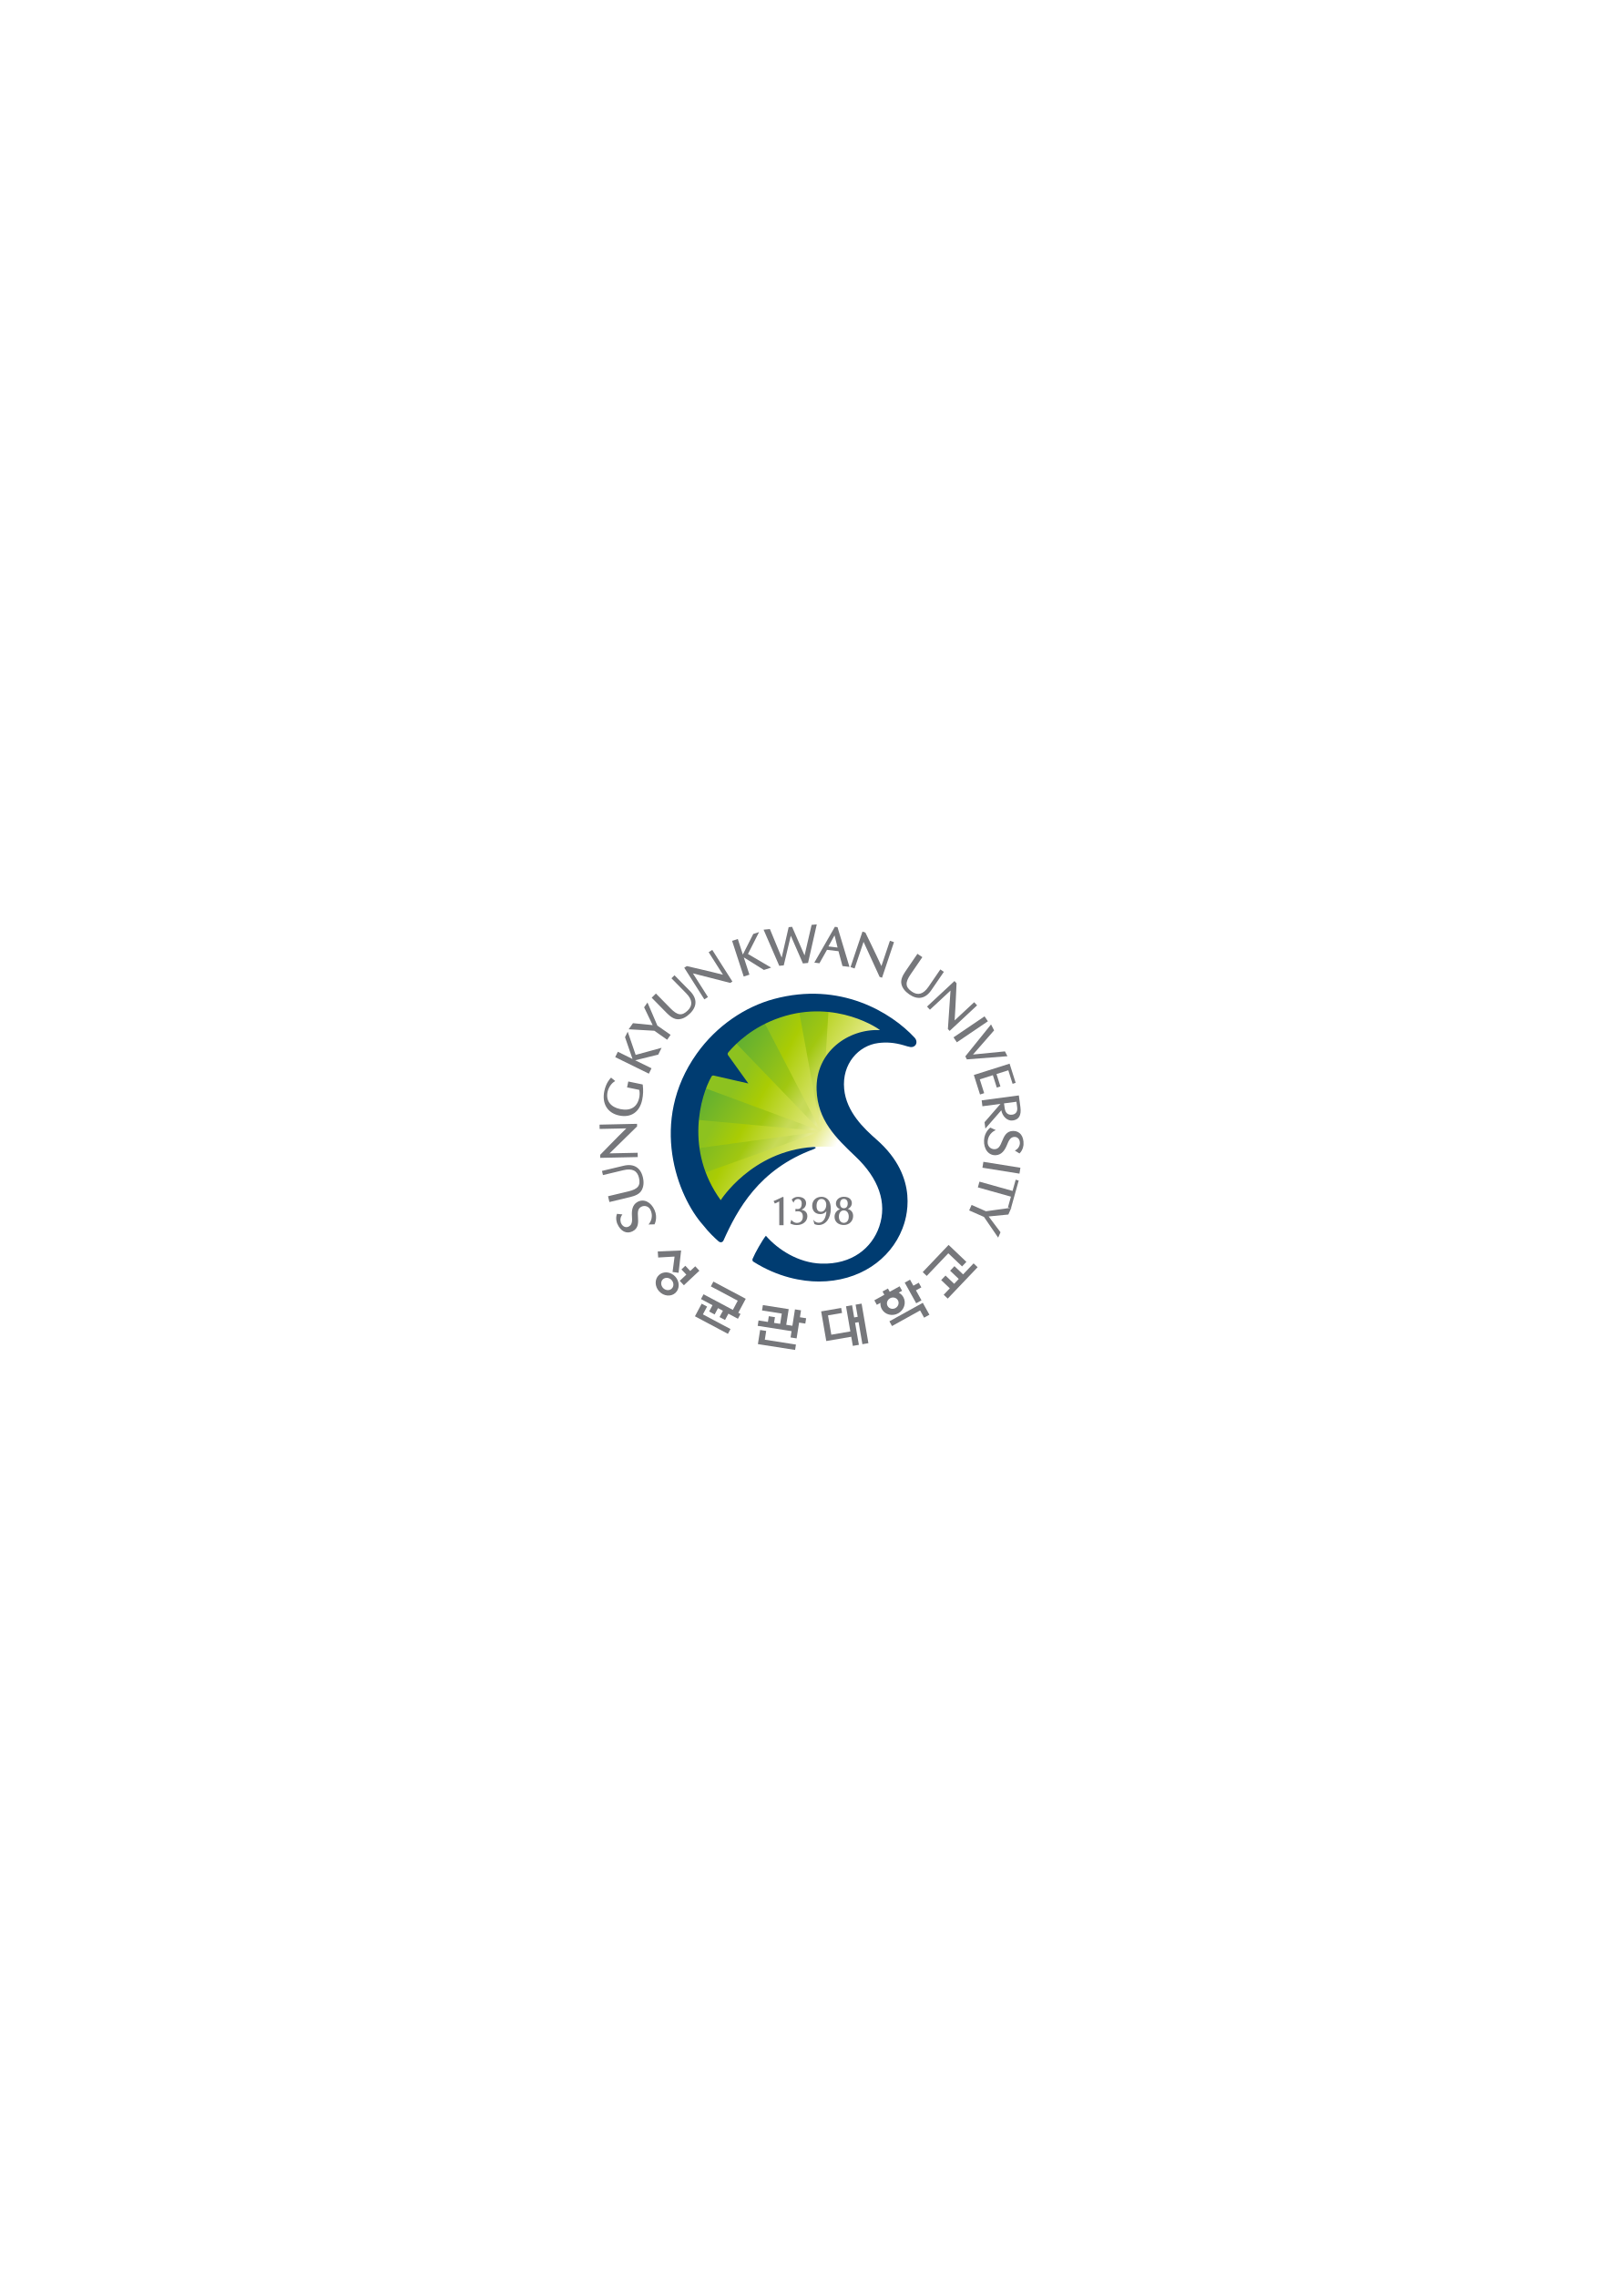
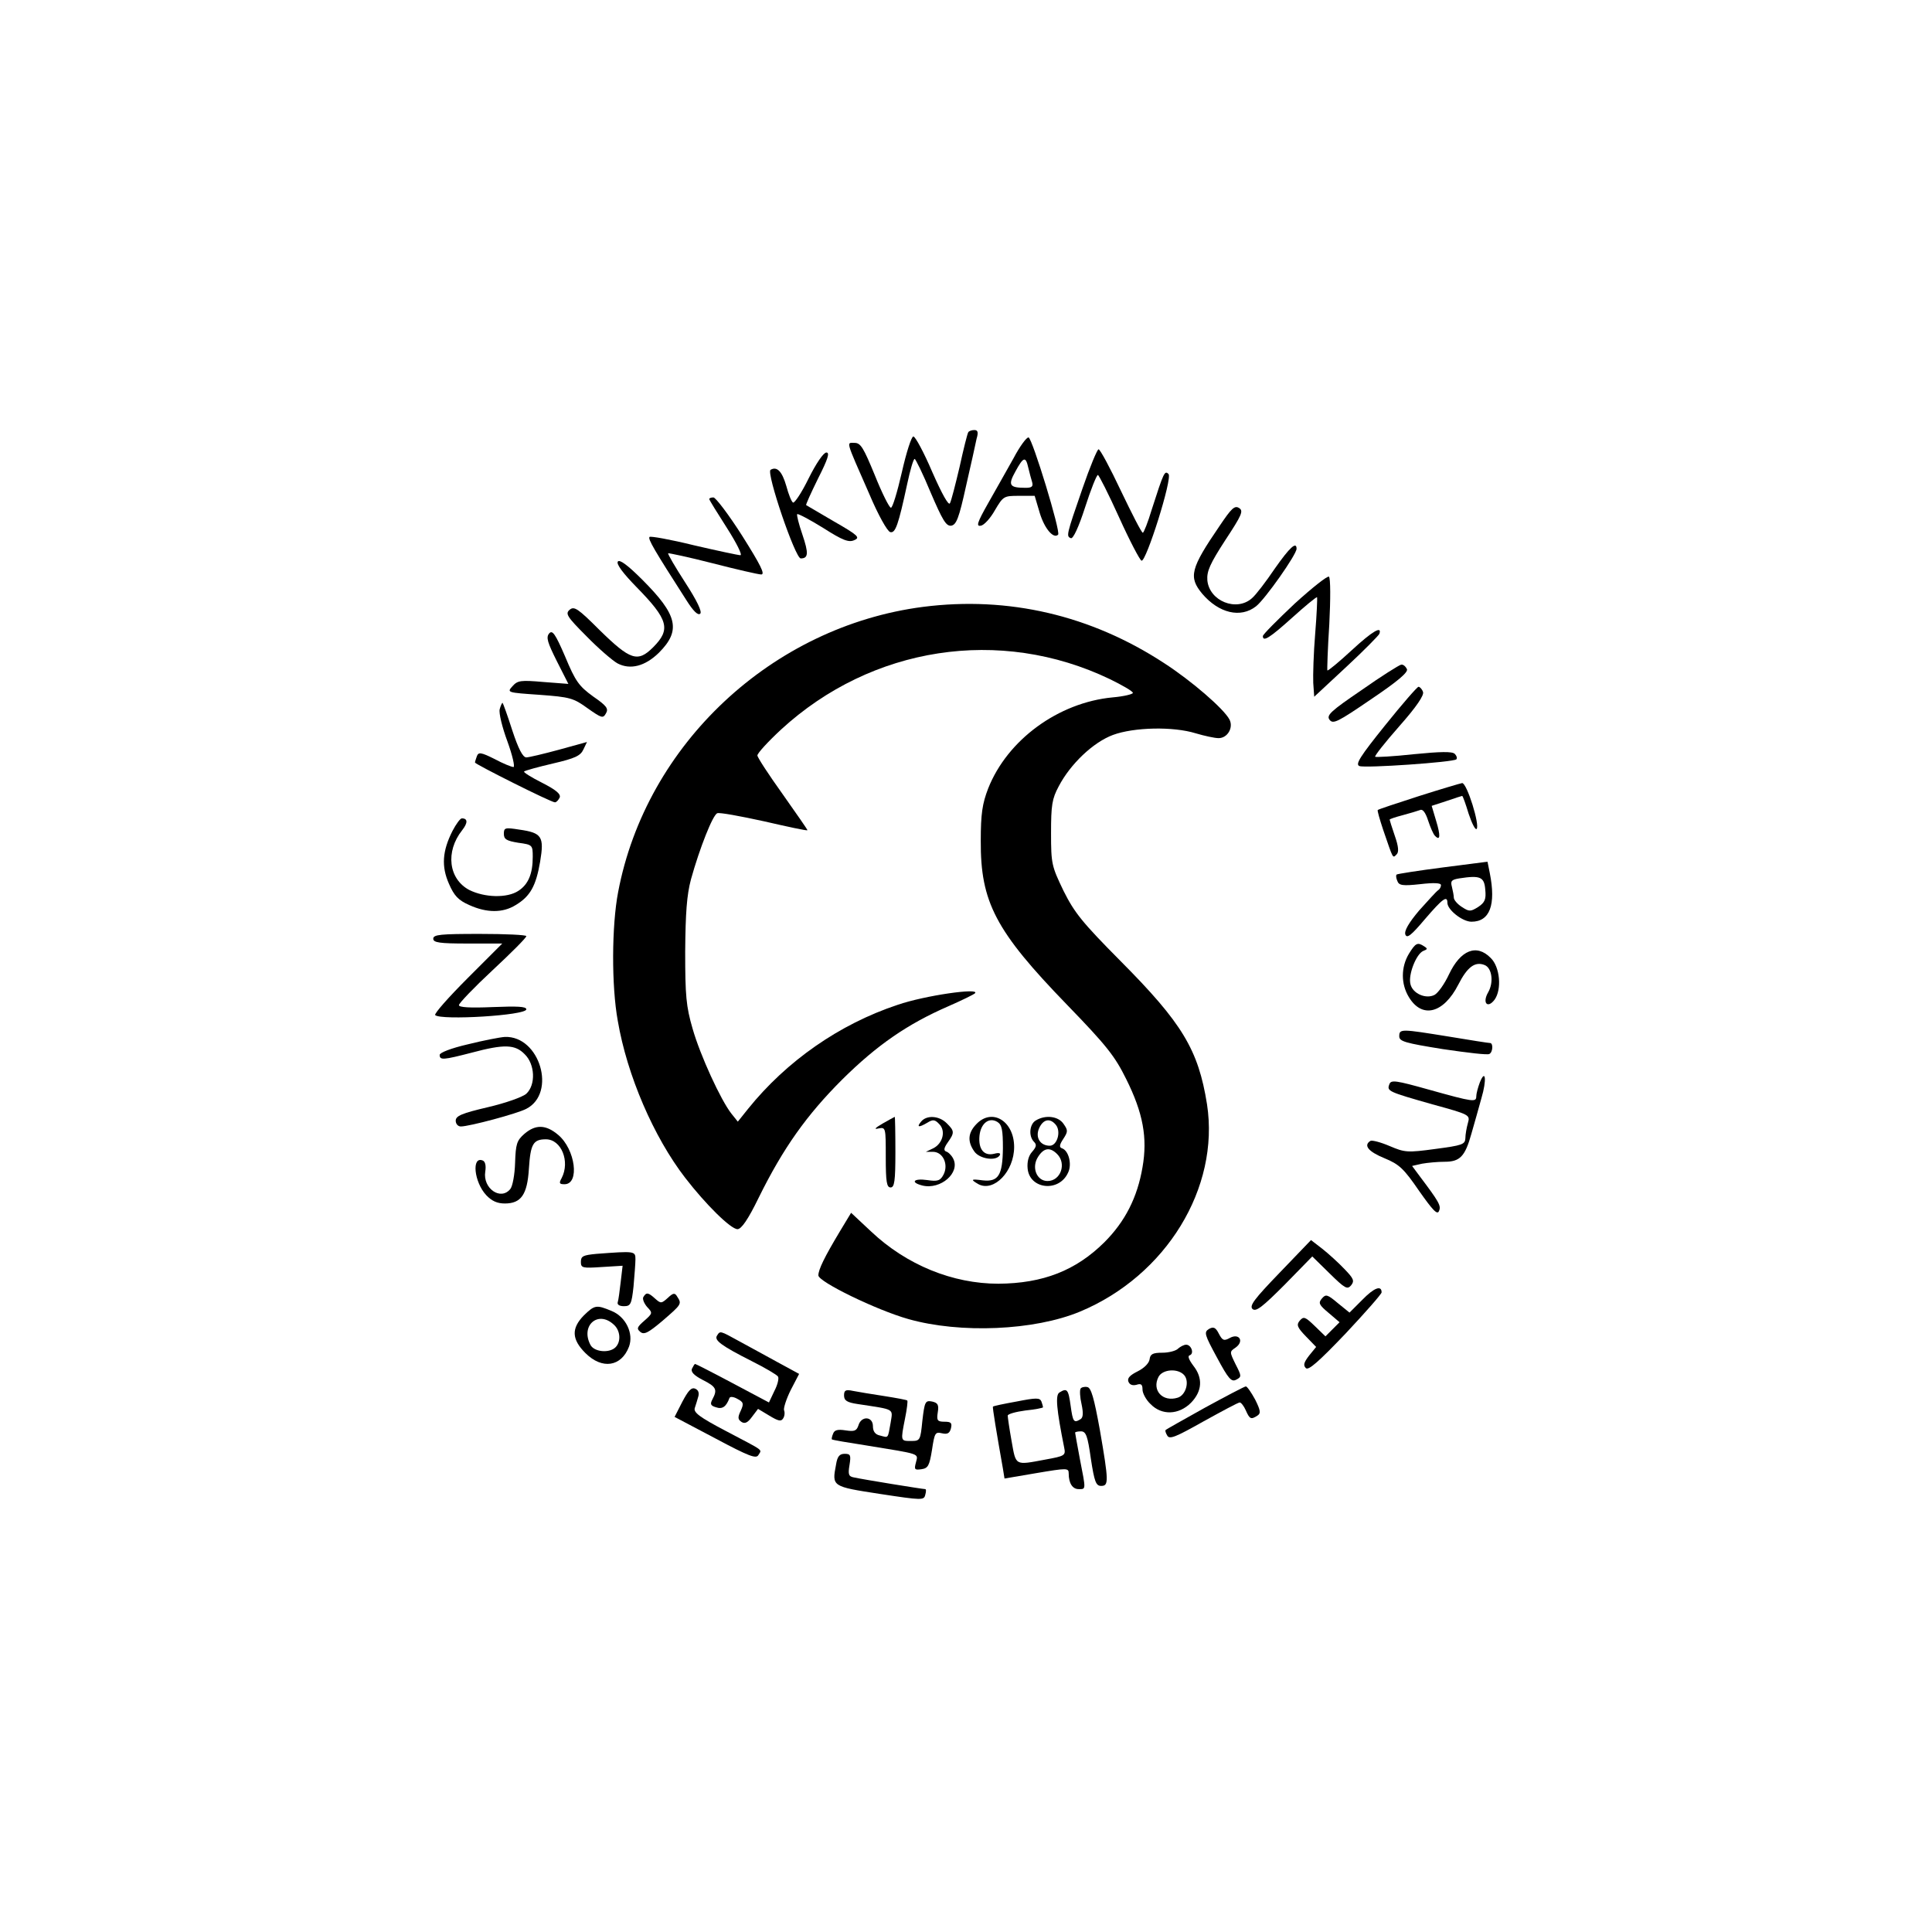
- <svg xmlns="http://www.w3.org/2000/svg" version="1.1" id="svg2" xml:space="preserve" width="816.377" height="1145.197" viewBox="0 0 816.377 1145.197">
-   <defs id="defs6">
-     <clipPath clipPathUnits="userSpaceOnUse" id="clipPath16">
-       <path d="M 0,858.898 H 612.283 V 0 H 0 Z" id="path14" />
-     </clipPath>
-     <linearGradient x1="0" y1="0" x2="1" y2="0" gradientUnits="userSpaceOnUse" gradientTransform="matrix(-38.64956,21.79641,21.79641,38.64956,316.7482,429.1473)" spreadMethod="pad" id="linearGradient170">
-       <stop style="stop-opacity:1;stop-color:#ffffff" offset="0" id="stop162" />
-       <stop style="stop-opacity:1;stop-color:#e7eb8e" offset="0.2" id="stop164" />
-       <stop style="stop-opacity:1;stop-color:#aacc03" offset="0.76" id="stop166" />
-       <stop style="stop-opacity:1;stop-color:#8dc21f" offset="1" id="stop168" />
-     </linearGradient>
-     <linearGradient x1="0" y1="0" x2="1" y2="0" gradientUnits="userSpaceOnUse" gradientTransform="matrix(-36.04468,24.03992,24.03992,36.04468,313.5121,443.5135)" spreadMethod="pad" id="linearGradient198">
-       <stop style="stop-opacity:1;stop-color:#e5ea90" offset="0" id="stop186" />
-       <stop style="stop-opacity:1;stop-color:#c7da58" offset="0.124" id="stop188" />
-       <stop style="stop-opacity:1;stop-color:#c7da58" offset="0.2" id="stop190" />
-       <stop style="stop-opacity:1;stop-color:#a1c710" offset="0.4" id="stop192" />
-       <stop style="stop-opacity:1;stop-color:#65b12f" offset="0.933" id="stop194" />
-       <stop style="stop-opacity:1;stop-color:#65b12f" offset="1" id="stop196" />
-     </linearGradient>
-     <linearGradient x1="0" y1="0" x2="1" y2="0" gradientUnits="userSpaceOnUse" gradientTransform="matrix(-36.04082,24.03734,24.03734,36.04082,318.4095,450.8576)" spreadMethod="pad" id="linearGradient226">
-       <stop style="stop-opacity:1;stop-color:#e5ea90" offset="0" id="stop214" />
-       <stop style="stop-opacity:1;stop-color:#c7da58" offset="0.124" id="stop216" />
-       <stop style="stop-opacity:1;stop-color:#c7da58" offset="0.2" id="stop218" />
-       <stop style="stop-opacity:1;stop-color:#a1c710" offset="0.4" id="stop220" />
-       <stop style="stop-opacity:1;stop-color:#65b12f" offset="0.933" id="stop222" />
-       <stop style="stop-opacity:1;stop-color:#65b12f" offset="1" id="stop224" />
-     </linearGradient>
-     <linearGradient x1="0" y1="0" x2="1" y2="0" gradientUnits="userSpaceOnUse" gradientTransform="matrix(-36.04349,24.03913,24.03913,36.04349,300.6618,424.2524)" spreadMethod="pad" id="linearGradient254">
-       <stop style="stop-opacity:1;stop-color:#e5ea90" offset="0" id="stop242" />
-       <stop style="stop-opacity:1;stop-color:#c7da58" offset="0.124" id="stop244" />
-       <stop style="stop-opacity:1;stop-color:#c7da58" offset="0.2" id="stop246" />
-       <stop style="stop-opacity:1;stop-color:#a1c710" offset="0.4" id="stop248" />
-       <stop style="stop-opacity:1;stop-color:#65b12f" offset="0.933" id="stop250" />
-       <stop style="stop-opacity:1;stop-color:#65b12f" offset="1" id="stop252" />
-     </linearGradient>
-     <linearGradient x1="0" y1="0" x2="1" y2="0" gradientUnits="userSpaceOnUse" gradientTransform="matrix(-36.04134,24.03769,24.03769,36.04134,296.2344,417.6132)" spreadMethod="pad" id="linearGradient282">
-       <stop style="stop-opacity:1;stop-color:#e5ea90" offset="0" id="stop270" />
-       <stop style="stop-opacity:1;stop-color:#c7da58" offset="0.124" id="stop272" />
-       <stop style="stop-opacity:1;stop-color:#c7da58" offset="0.2" id="stop274" />
-       <stop style="stop-opacity:1;stop-color:#a1c710" offset="0.4" id="stop276" />
-       <stop style="stop-opacity:1;stop-color:#65b12f" offset="0.933" id="stop278" />
-       <stop style="stop-opacity:1;stop-color:#65b12f" offset="1" id="stop280" />
-     </linearGradient>
-     <clipPath clipPathUnits="userSpaceOnUse" id="clipPath292">
-       <path d="M 0,858.898 H 612.283 V 0 H 0 Z" id="path290" />
-     </clipPath>
-   </defs>
-   <g id="g8" transform="matrix(1.333333,0,0,-1.333333,0,1145.197)">
-     <g id="g10">
-       <g id="g12" clip-path="url(#clipPath16)">
-         <g id="g18" transform="translate(359.9073,381.1798)">
-           <path d="M 0,0 C 0,0 -1.361,-1.433 -1.527,-1.605 -1.344,-1.777 1.73,-4.709 1.73,-4.709 L -0.006,-6.53 c 0,0 -3.078,2.929 -3.258,3.101 -0.162,-0.165 -1.474,-1.547 -1.632,-1.716 0.179,-0.171 3.253,-3.102 3.253,-3.102 0,0 -2.132,-2.241 -2.306,-2.423 0.164,-0.158 1.355,-1.29 1.519,-1.447 C -2.246,-11.925 8.664,-0.472 8.85,-0.28 8.682,-0.123 7.488,1.011 7.328,1.168 7.148,0.98 3.367,-2.988 3.367,-2.988 c 0,0 -3.076,2.929 -3.258,3.102 C 0.059,0.059 0,0 0,0" style="fill:#76777b;fill-opacity:1;fill-rule:nonzero;stroke:none" id="path20" />
-         </g>
-         <g id="g22" transform="translate(364.5186,382.9123)">
-           <path d="M 0,0 C -0.187,0.182 -6.521,6.216 -6.709,6.396 L -6.818,6.283 c 0,0 -9.475,-9.945 -9.659,-10.141 0.165,-0.157 1.352,-1.288 1.516,-1.445 0.186,0.194 8.137,8.541 8.137,8.541 0,0 5.006,-4.769 5.197,-4.949 z" style="fill:#76777b;fill-opacity:1;fill-rule:nonzero;stroke:none" id="path24" />
-         </g>
-         <g id="g26" transform="translate(250.0479,376.3429)">
-           <path d="M 0,0 C 0.884,0.824 2.347,0.702 3.255,-0.268 4.167,-1.246 4.195,-2.711 3.313,-3.536 2.43,-4.363 0.969,-4.243 0.046,-3.271 -0.859,-2.29 -0.879,-0.825 0,0 M -1.52,1.586 C -3.178,0.033 -3.124,-2.728 -1.395,-4.572 0.334,-6.419 3.084,-6.663 4.746,-5.109 6.402,-3.559 6.35,-0.792 4.619,1.054 2.891,2.903 0.141,3.14 -1.52,1.586" style="fill:#76777b;fill-opacity:1;fill-rule:nonzero;stroke:none" id="path28" />
-         </g>
-         <g id="g30" transform="translate(263.7036,379.6886)">
-           <path d="M 0,0 C 0,0 -1.298,1.386 -1.459,1.553 -1.63,1.394 -3.351,-0.22 -3.351,-0.22 c 0,0 -1.682,1.8 -1.844,1.973 -0.164,-0.151 -1.312,-1.227 -1.471,-1.379 0.159,-0.168 1.842,-1.969 1.842,-1.969 0,0 -2.31,-2.163 -2.49,-2.331 0.152,-0.162 1.404,-1.503 1.561,-1.665 0.185,0.171 5.673,5.309 5.857,5.482 C 0.051,-0.053 0,0 0,0" style="fill:#76777b;fill-opacity:1;fill-rule:nonzero;stroke:none" id="path32" />
-         </g>
-         <g id="g34" transform="translate(256.7354,387.2043)">
-           <path d="m 0,0 c 0,0 -8.366,-0.347 -8.629,-0.36 0.016,-0.228 0.138,-2.065 0.156,-2.286 0.25,0.017 6.184,0.354 6.184,0.354 0,0 -0.725,-5.567 -0.76,-5.817 0.22,-0.029 2.043,-0.279 2.266,-0.306 0.027,0.257 0.928,8.127 0.963,8.424 C 0.09,0.009 0,0 0,0" style="fill:#76777b;fill-opacity:1;fill-rule:nonzero;stroke:none" id="path36" />
-         </g>
-         <g id="g38" transform="translate(325.294,351.8546)">
-           <path d="m 0,0 2.264,0.39 -2.567,14.92 c -0.072,-0.016 -0.152,-0.029 -0.152,-0.029 0,0 -1.877,-0.324 -2.108,-0.362 0.04,-0.253 0.792,-4.586 0.792,-4.586 l -1.336,-0.229 c 0,0 -0.747,4.334 -0.786,4.586 L -6.18,14.296 -4.547,4.822 c -1.81,-0.31 -7.176,-1.234 -7.176,-1.234 l -1.256,7.289 c 0,0 5.055,0.87 5.301,0.913 L -8,13.679 c 0,0 -0.014,-0.003 -0.033,-0.006 l -7.524,-1.295 c 0.465,-2.687 1.895,-10.97 1.93,-11.183 l 9.422,1.618 0.594,-3.44 2.285,0.389 C -1.369,0.014 -2.762,8.1 -2.762,8.1 L -1.43,8.328 C -1.43,8.328 -0.043,0.25 0,0" style="fill:#76777b;fill-opacity:1;fill-rule:nonzero;stroke:none" id="path40" />
-         </g>
-         <g id="g42" transform="translate(266.7076,366.0548)">
-           <path d="m 0,0 -2.044,1.087 -2.534,-4.756 12.444,-6.627 0.97,1.815 c -0.234,0.12 -10.404,5.535 -10.404,5.535 0,0 1.453,2.724 1.568,2.946 m 12.471,-2.714 c 0,0 -0.254,0.135 -0.697,0.371 l 2.809,5.28 c -0.067,0.035 -0.138,0.068 -0.138,0.068 0,0 -11.828,6.298 -12.058,6.419 L 1.42,7.609 C 1.649,7.488 11.566,2.21 11.566,2.21 c 0,0 -1.126,-2.114 -1.839,-3.464 L -1.338,4.636 -2.301,2.825 C -2.08,2.709 2.047,0.514 2.047,0.514 c 0,0 -1.158,-2.171 -1.268,-2.384 l 2.073,-1.106 c 0.111,0.213 1.272,2.384 1.272,2.384 l 1.845,-0.982 c 0,0 -1.154,-2.169 -1.27,-2.381 l 2.076,-1.108 c 0.11,0.212 1.268,2.383 1.268,2.383 0,0 3.383,-1.799 3.6,-1.917 l 0.963,1.813 c -0.065,0.033 -0.135,0.07 -0.135,0.07" style="fill:#76777b;fill-opacity:1;fill-rule:nonzero;stroke:none" id="path44" />
-         </g>
-         <g id="g46" transform="translate(301.7295,362.0226)">
-           <path d="m 0,0 c 0,0 0.375,2.378 0.41,2.616 -0.066,0.007 -0.145,0.02 -0.145,0.02 0,0 -1.904,0.302 -2.138,0.336 l -0.971,-6.183 -2.316,0.363 0.924,5.911 c -0.073,0.012 -0.147,0.023 -0.147,0.023 0,0 -9.334,1.464 -9.588,1.505 l -0.322,-2.034 c 0.253,-0.038 7.447,-1.166 7.447,-1.166 0,0 -0.416,-2.666 -0.61,-3.877 -1.296,0.201 -2.304,0.36 -2.304,0.36 0,0 0.308,1.933 0.344,2.164 -0.07,0.009 -0.147,0.02 -0.147,0.02 0,0 -1.945,0.307 -2.177,0.341 -0.036,-0.229 -0.337,-2.16 -0.337,-2.16 0,0 -3.296,0.516 -3.538,0.555 l -0.319,-2.032 12.774,-2.005 -0.373,-2.371 2.283,-0.359 c 0.041,0.25 0.934,5.958 0.934,5.958 0,0 2.109,-0.332 2.347,-0.371 l 0.313,2.017 C 2.111,-0.332 0,0 0,0 m -12.725,-5.159 c -0.076,0.012 -0.148,0.023 -0.148,0.023 0,0 -1.908,0.298 -2.141,0.333 l -0.838,-5.325 14.033,-2.202 0.317,2.029 c -0.254,0.04 -11.738,1.841 -11.738,1.841 0,0 0.476,3.054 0.515,3.301" style="fill:#76777b;fill-opacity:1;fill-rule:nonzero;stroke:none" id="path48" />
-         </g>
-         <g id="g50" transform="translate(343.128,376.1212)">
-           <path d="m 0,0 c 0,0 -1.664,-0.921 -1.869,-1.035 0.129,-0.217 4.201,-7.566 4.326,-7.787 0.195,0.106 1.801,0.996 1.996,1.105 -0.117,0.22 -2.084,3.763 -2.084,3.763 0,0 1.822,1.012 2.027,1.126 -0.103,0.19 -0.865,1.566 -0.974,1.756 -0.207,-0.115 -2.029,-1.124 -2.029,-1.124 0,0 -1.145,2.062 -1.262,2.274 C 0.066,0.038 0,0 0,0" style="fill:#76777b;fill-opacity:1;fill-rule:nonzero;stroke:none" id="path52" />
-         </g>
-         <g id="g54" transform="translate(347.9405,367.4005)">
-           <path d="m 0,0 c 0,0 -12.236,-6.788 -12.463,-6.915 0.108,-0.196 0.879,-1.587 0.988,-1.777 0.225,0.125 10.596,5.876 10.596,5.876 0,0 1.391,-2.504 1.506,-2.72 0.199,0.113 1.805,1.002 2.002,1.114 C 2.51,-4.205 0.254,-0.144 0.133,0.071 0.064,0.037 0,0 0,0" style="fill:#76777b;fill-opacity:1;fill-rule:nonzero;stroke:none" id="path56" />
-         </g>
-         <g id="g58" transform="translate(337.7764,365.4953)">
-           <path d="M 0,0 C -1.076,-0.596 -2.406,-0.254 -2.971,0.768 -3.537,1.783 -3.125,3.089 -2.049,3.688 -0.975,4.283 0.352,3.939 0.918,2.92 1.482,1.904 1.068,0.596 0,0 M 1.547,8.202 -2.166,6.143 c -0.006,0 -0.01,-10e-4 -0.012,-10e-4 L -2.855,7.363 -4.887,6.241 -4.205,5.013 -7.98,2.92 -7.035,1.222 -5.674,1.976 c -0.06,-0.801 0.094,-1.622 0.51,-2.369 1.18,-2.123 3.955,-2.838 6.199,-1.59 2.244,1.239 3.106,3.975 1.93,6.1 -0.418,0.746 -1.028,1.31 -1.74,1.685 l 1.263,0.706 z" style="fill:#76777b;fill-opacity:1;fill-rule:nonzero;stroke:none" id="path60" />
-         </g>
-         <g id="g62" transform="translate(384.544,423.8048)">
-           <path d="M 0,0 -1.75,1.097 C 0.092,1.941 0.148,3.782 0.148,3.782 0.219,5.218 -0.621,6.255 -1.85,6.247 -3.473,6.234 -4.066,4.798 -4.748,3.139 -5.492,1.355 -6.633,-0.517 -8.902,-0.653 c -2.746,-0.166 -4.606,2.26 -4.467,5.601 0.137,3.249 2.381,4.807 2.381,4.807 l 2.064,-0.95 c 0,0 -2.902,-0.957 -3.086,-4.455 -0.082,-1.55 1.055,-2.75 2.574,-2.742 1.625,0.014 2.202,1.4 2.87,3.014 0.748,1.806 1.593,3.854 4.179,3.875 C 0.143,8.516 1.674,6.513 1.523,3.399 1.523,3.399 1.482,1.407 0,0" style="fill:#76777b;fill-opacity:1;fill-rule:nonzero;stroke:none" id="path64" />
-         </g>
-         <g id="g66" transform="translate(232.7232,401.0324)">
-           <path d="M 0,0 2.049,-0.223 C 0.762,-1.789 1.518,-3.47 1.518,-3.47 c 0.566,-1.321 1.774,-1.886 2.875,-1.341 1.455,0.724 1.359,2.275 1.25,4.066 -0.114,1.93 0.094,4.108 2.074,5.225 2.396,1.351 5.133,-0.016 6.467,-3.081 1.3,-2.981 -0.034,-5.364 -0.034,-5.364 l -2.279,-0.051 c 0,0 2.196,2.133 0.826,5.358 C 12.094,2.771 10.545,3.355 9.184,2.677 7.727,1.957 7.817,0.458 7.924,-1.285 8.043,-3.237 8.176,-5.449 5.859,-6.598 3.596,-7.721 1.342,-6.591 0.117,-3.724 0.117,-3.724 -0.721,-1.916 0,0" style="fill:#76777b;fill-opacity:1;fill-rule:nonzero;stroke:none" id="path68" />
-         </g>
-         <g id="g70" transform="translate(230.501,452.4064)">
-           <path d="m 0,0 -0.148,-0.141 c -0.263,-0.269 -1.76,-1.834 -2.407,-4.939 -0.99,-4.761 1.227,-8.295 5.602,-9.204 4.472,-0.929 7.724,1.292 8.691,5.951 0.381,1.821 0.451,3.693 0.207,5.571 l -0.023,0.178 -5.436,1.13 -0.461,-2.215 4.586,-0.943 c 0.264,-1.071 0.158,-2.168 0.004,-2.917 -0.748,-3.6 -3.293,-5.139 -7.166,-4.333 -3.625,0.752 -5.472,3.137 -4.785,6.445 0.348,1.667 1.436,3.304 2.793,4.067 l 0.098,0.06 z" style="fill:#76777b;fill-opacity:1;fill-rule:nonzero;stroke:none" id="path72" />
-         </g>
-         <g id="g74" transform="translate(244.2295,480.7467)">
-           <path d="m 0,0 -1.272,-1.812 3.223,-6.719 -7.428,0.734 -1.617,-2.303 9.672,-0.554 c 0.115,-0.08 4.84,-3.392 4.84,-3.392 l 1.297,1.848 c 0,0 -4.885,3.421 -4.987,3.49 z" style="fill:#76777b;fill-opacity:1;fill-rule:nonzero;stroke:none" id="path76" />
-         </g>
-         <g id="g78" transform="translate(376.501,392.0578)">
-           <path d="m 0,0 0.887,2.023 -4.471,5.961 7.43,0.73 1.136,2.576 -9.593,-1.346 c -0.127,0.057 -5.409,2.386 -5.409,2.386 l -0.914,-2.068 c 0,0 5.463,-2.401 5.575,-2.449 z" style="fill:#76777b;fill-opacity:1;fill-rule:nonzero;stroke:none" id="path80" />
-         </g>
-         <g id="g82" transform="translate(239.7725,460.9855)">
-           <path d="m 0,0 -3.002,8.752 -1.016,-2.061 2.828,-8.23 c -0.384,0.189 -5.531,2.725 -5.531,2.725 l -0.998,-2.028 12.698,-6.24 0.997,2.034 -6.154,3.016 8.69,2.135 1.263,2.575 z" style="fill:#76777b;fill-opacity:1;fill-rule:nonzero;stroke:none" id="path84" />
-         </g>
-         <g id="g86" transform="translate(282.1299,499.0539)">
-           <path d="M 0,0 4.184,8.256 1.992,7.545 -1.932,-0.217 C -2.069,0.189 -3.828,5.65 -3.828,5.65 l -2.157,-0.699 4.381,-13.456 2.155,0.699 -2.125,6.52 7.586,-4.742 2.728,0.889 z" style="fill:#76777b;fill-opacity:1;fill-rule:nonzero;stroke:none" id="path88" />
-         </g>
-         <g id="g90" transform="translate(293.9322,494.588)">
-           <path d="M 0,0 1.694,0.169 4.356,11.351 8.922,0.892 10.863,1.082 14.151,15.634 12.205,15.442 9.543,3.933 4.836,14.706 3.547,14.579 0.915,3.091 -3.533,13.866 -5.912,13.635 Z" style="fill:#76777b;fill-opacity:1;fill-rule:nonzero;stroke:none" id="path92" />
-         </g>
-         <g id="g94" transform="translate(314.7862,506.0729)">
-           <path d="m 0,0 c 0.244,-0.829 0.975,-4.026 1.141,-4.59 l -3.45,0.416 z m 1.119,3.101 -0.996,0.12 -7.748,-13.502 1.93,-0.241 2.851,5.067 4.336,-0.523 1.502,-5.594 2.637,-0.318 z" style="fill:#76777b;fill-opacity:1;fill-rule:nonzero;stroke:none" id="path96" />
-         </g>
-         <g id="g98" transform="translate(371.3701,475.528)">
-           <path d="m 0,0 -11.711,-7.929 1.262,-1.866 11.707,7.932 z" style="fill:#76777b;fill-opacity:1;fill-rule:nonzero;stroke:none" id="path100" />
-         </g>
-         <g id="g102" transform="translate(384.8916,418.4132)">
-           <path d="m 0,0 -13.965,2.24 -0.357,-2.221 13.967,-2.24 z" style="fill:#76777b;fill-opacity:1;fill-rule:nonzero;stroke:none" id="path104" />
-         </g>
-         <g id="g106" transform="translate(350.2178,486.6803)">
-           <path d="m 0,0 c -1.971,-2.881 -4.053,-3.351 -6.27,-1.833 -2.501,1.713 -2.585,3.437 -0.5,6.488 l 4.461,6.515 -1.853,1.265 -4.568,-6.682 c -0.965,-1.445 -1.864,-3.096 -1.458,-4.787 0.352,-1.466 1.346,-2.74 2.987,-3.863 3.135,-2.146 6.064,-1.613 8.25,1.583 l 4.754,6.943 -1.33,0.912 z" style="fill:#76777b;fill-opacity:1;fill-rule:nonzero;stroke:none" id="path108" />
-         </g>
-         <g id="g110" transform="translate(258.8174,484.2355)">
-           <path d="m 0,0 c 2.447,-2.492 2.506,-4.623 0.588,-6.506 -2.165,-2.122 -3.87,-1.874 -6.457,0.765 l -5.533,5.634 -1.6,-1.574 5.671,-5.77 c 1.237,-1.227 2.679,-2.428 4.419,-2.357 1.504,0.061 2.949,0.789 4.369,2.182 2.709,2.662 2.752,5.639 0.041,8.402 l -5.9,6.004 -1.149,-1.129 z" style="fill:#76777b;fill-opacity:1;fill-rule:nonzero;stroke:none" id="path112" />
-         </g>
-         <g id="g114" transform="translate(235.1377,417.4943)">
-           <path d="M 0,0 C 3.4,0.81 5.256,-0.237 5.877,-2.853 6.582,-5.803 5.488,-7.134 1.893,-7.992 l -7.683,-1.834 0.524,-2.184 7.869,1.885 c 1.69,0.425 3.463,1.041 4.295,2.572 0.727,1.318 0.916,2.947 0.455,4.878 C 6.47,1.02 3.875,2.577 0.109,1.679 l -8.186,-1.953 0.374,-1.57 z" style="fill:#76777b;fill-opacity:1;fill-rule:nonzero;stroke:none" id="path116" />
-         </g>
-         <g id="g118" transform="translate(364.1143,460.4313)">
-           <path d="M 0,0 0.586,-1.138 15.885,0.057 14.945,1.878 2.9,0.692 10.859,9.804 9.703,12.047 Z" style="fill:#76777b;fill-opacity:1;fill-rule:nonzero;stroke:none" id="path120" />
-         </g>
-         <g id="g122" transform="translate(369.5713,451.7633)">
-           <path d="M 0,0 C 0.42,0.134 4.52,1.434 4.932,1.565 L 6.418,-3.111 7.785,-2.675 6.305,2 c 0.4,0.126 4.056,1.286 4.455,1.413 l 1.613,-5.097 1.16,0.366 -2.291,7.234 -13.484,-4.274 2.328,-7.355 1.568,0.498 z" style="fill:#76777b;fill-opacity:1;fill-rule:nonzero;stroke:none" id="path124" />
-         </g>
-         <g id="g126" transform="translate(384.251,413.5861)">
-           <path d="M 0,0 -1.135,0.319 -2.32,-3.909 c -0.463,0.131 -12.483,3.495 -12.483,3.495 l -0.607,-2.159 12.476,-3.498 -1.125,-4.051 1.143,-0.313 z" style="fill:#76777b;fill-opacity:1;fill-rule:nonzero;stroke:none" id="path128" />
-         </g>
-         <g id="g130" transform="translate(378.71,442.693)">
-           <path d="M 0,0 C 0.408,0.053 4.268,0.565 4.682,0.62 L 4.965,-1.506 C 5.195,-3.271 4.266,-4.151 2.994,-4.271 1.668,-4.395 0.578,-3.84 0.254,-1.852 Z m -8.43,1.146 0.282,-2.229 6.818,0.906 -6.02,-6.927 0.317,-2.382 6.017,6.888 c 0.399,-2.299 2.266,-4.122 4.301,-3.853 2.32,0.309 3.309,1.908 2.899,5.027 L 5.596,3.004 Z" style="fill:#76777b;fill-opacity:1;fill-rule:nonzero;stroke:none" id="path132" />
-         </g>
-         <g id="g134" transform="translate(268.6704,500.5866)">
-           <path d="m 0,0 -1.365,-0.868 5.397,-8.494 c -4.973,1.284 -13.637,3.257 -13.637,3.257 l -0.971,-0.613 7.58,-11.936 1.368,0.866 c 0,0 -3.153,4.968 -5.681,8.944 l 14.083,-3.608 0.82,0.516 z" style="fill:#76777b;fill-opacity:1;fill-rule:nonzero;stroke:none" id="path136" />
-         </g>
-         <g id="g138" transform="translate(226.1451,434.6745)">
-           <path d="m 0,0 0.033,-1.619 10.065,0.214 C 6.424,-4.993 0.245,-11.382 0.245,-11.382 l 0.021,-1.144 14.142,0.298 -0.034,1.619 c 0,0 -5.881,-0.125 -10.595,-0.224 l 10.382,10.172 -0.02,0.971 z" style="fill:#76777b;fill-opacity:1;fill-rule:nonzero;stroke:none" id="path140" />
-         </g>
-         <g id="g142" transform="translate(337.2041,503.5133)">
-           <path d="m 0,0 -1.535,0.517 -3.207,-9.541 c -2.131,4.673 -6.051,12.649 -6.051,12.649 l -1.086,0.369 -4.506,-13.407 1.533,-0.515 c 0,0 1.875,5.577 3.377,10.043 l 6.055,-13.213 0.92,-0.309 z" style="fill:#76777b;fill-opacity:1;fill-rule:nonzero;stroke:none" id="path144" />
-         </g>
-         <g id="g146" transform="translate(368.5576,479.6706)">
-           <path d="m 0,0 -1.104,1.184 -7.371,-6.855 c 0.356,5.124 0.719,14.005 0.719,14.005 l -0.779,0.841 -10.356,-9.633 1.1,-1.184 c 0,0 4.311,4.006 7.76,7.217 l -0.983,-14.503 0.66,-0.71 z" style="fill:#76777b;fill-opacity:1;fill-rule:nonzero;stroke:none" id="path148" />
-         </g>
-       </g>
-     </g>
-     <g id="g150">
-       <g id="g152">
-         <g id="g158">
-           <g id="g160">
-             <path d="m 274.656,465.582 c -17.342,-17.388 -18.25,-44.947 -2.769,-63.413 v 0 c 4.003,5.255 9.485,11.322 16.217,16.065 v 0 c 5.254,3.707 12.553,7.416 18.419,7.977 v 0 c 5.554,0.529 13.826,0.005 18.838,-2.395 v 0 c -3.922,4.012 -8.055,8.509 -10.081,11.202 v 0 c -2.631,3.494 -4.191,7.842 -4.197,12.556 v 0 c -0.013,11.556 9.316,20.937 20.844,20.952 v 0 c 2.788,0.004 5.449,-0.546 7.879,-1.538 v 0 c -8.991,8.275 -20.421,12.412 -31.846,12.413 v 0 c -12.059,10e-4 -24.113,-4.606 -33.304,-13.819" style="fill:url(#linearGradient170);stroke:none" id="path172" />
-           </g>
-         </g>
-       </g>
-     </g>
-     <g id="g174">
-       <g id="g176">
-         <g id="g182">
-           <g id="g184">
-             <path d="m 276.107,466.965 33.369,-34.636 0.144,-0.054 -22.11,42.456 c -4.074,-1.966 -7.917,-4.555 -11.403,-7.766" style="fill:url(#linearGradient198);stroke:none" id="path200" />
-           </g>
-         </g>
-       </g>
-     </g>
-     <g id="g202">
-       <g id="g204">
-         <g id="g210">
-           <g id="g212">
-             <path d="m 301.135,478.895 8.558,-46.647 0.045,-0.016 2.853,46.93 c -1.541,0.151 -3.088,0.227 -4.635,0.227 v 0 c -2.281,0 -4.561,-0.165 -6.821,-0.494" style="fill:url(#linearGradient226);stroke:none" id="path228" />
-           </g>
-         </g>
-       </g>
-     </g>
-     <g id="g230">
-       <g id="g232">
-         <g id="g238">
-           <g id="g240">
-             <path d="m 261.123,436.667 48.468,-4.459 -0.115,0.121 -45.461,16.822 c -1.539,-4.034 -2.5,-8.237 -2.892,-12.484" style="fill:url(#linearGradient254);stroke:none" id="path256" />
-           </g>
-         </g>
-       </g>
-     </g>
-     <g id="g258">
-       <g id="g260">
-         <g id="g266">
-           <g id="g268">
-             <path d="m 261.427,425.531 c 0.476,-3.277 1.308,-6.514 2.475,-9.65 v 0 l 45.558,16.207 z" style="fill:url(#linearGradient282);stroke:none" id="path284" />
-           </g>
-         </g>
-       </g>
-     </g>
-     <g id="g286">
-       <g id="g288" clip-path="url(#clipPath292)">
-         <g id="g294" transform="translate(271.024,390.6681)">
-           <path d="m 0,0 c -1.369,1.194 -3.713,3.401 -5.812,6.104 -9.622,10.764 -20.627,39.017 -2.405,64.679 7.524,10.581 18.325,17.71 29.061,20.61 25.039,6.763 44.297,-5.05 53.121,-14.576 0.981,-1.061 0.842,-2.416 0.098,-3.042 -1.092,-0.919 -2.076,-0.443 -4.281,0.193 -3.432,0.993 -6.387,1.223 -9.565,0.814 -7.355,-0.947 -13.72,-7.78 -12.826,-17.31 0.818,-8.7 7.537,-14.977 12.252,-19.12 C 76.213,23.801 70.696,8.173 69.35,4.739 64.79,-6.918 53.075,-15.15 37.872,-15.169 c -6.313,-0.008 -15.438,1.617 -24.616,7.418 -0.353,0.158 -0.705,0.632 -0.273,1.413 0.697,1.773 3.619,6.944 4.88,8.437 4.565,-5.261 12.264,-10.208 20.807,-10.51 11.68,-0.412 19.2,5.918 21.946,13.944 3.088,9.016 -0.221,18.196 -8.959,26.474 -7.532,7.135 -14.254,13.737 -14.66,25.07 C 36.481,71.593 49.108,80.232 60.854,79.67 61.208,79.652 44.6,91.601 23.315,84.444 12.896,80.937 6.666,74.777 3.678,71.273 3.233,70.73 3.514,70.319 3.668,70.101 4,69.626 11.252,59.539 11.252,59.539 l -13.061,2.986 c 0,0 -0.545,0.129 -0.814,-0.315 -4.142,-7.163 -10.231,-27.86 3.452,-46.69 0,0 11.607,18.441 34.703,20.042 1.537,0.104 1.343,-0.447 0.334,-0.813 C 15.243,27.14 7.121,11.997 1.877,0.32 1.555,-0.402 0.699,-0.615 0,0" style="fill:#003c71;fill-opacity:1;fill-rule:nonzero;stroke:none" id="path296" />
-         </g>
-         <g id="g298" transform="translate(292.274,404.9123)">
-           <path d="M 0,0 C 0,0 1.287,0.576 1.653,0.779 L 1.666,-8.168 3.286,-8.166 3.27,2.358 3.008,2.532 2.924,2.49 C 1.749,1.904 0.543,1.352 -0.48,0.934 Z" style="fill:#76777b;fill-opacity:1;fill-rule:nonzero;stroke:none" id="path300" />
-         </g>
-         <g id="g302" transform="translate(300.876,402.0138)">
-           <path d="m 0,0 c 1.31,0.002 1.949,-0.675 1.951,-2.063 0.002,-1.42 -0.879,-2.341 -2.244,-2.342 -0.989,-10e-4 -1.659,0.661 -1.902,0.944 l -0.201,0.233 -0.387,-1.393 0.125,-0.059 c 0.564,-0.266 1.283,-0.538 2.335,-0.537 2.307,0.003 3.981,1.41 3.979,3.346 C 3.654,-0.097 2.285,0.411 1.451,0.56 2.359,0.946 3.177,1.778 3.176,3.036 3.173,4.512 2.01,5.419 0.143,5.424 -1.44,5.433 -2.246,4.393 -2.246,4.393 l 0.693,-1.204 0.117,0.339 C -1.25,4.07 -0.67,4.619 0.084,4.621 0.751,4.621 1.527,4.183 1.529,2.938 1.531,1.97 1.264,0.815 -0.002,0.814 l -0.84,0.065 0.002,-0.994 c 0,0 0.469,0.125 0.84,0.115" style="fill:#76777b;fill-opacity:1;fill-rule:nonzero;stroke:none" id="path304" />
-         </g>
-         <g id="g306" transform="translate(309.6826,401.8175)">
-           <path d="M 0,0 C -1.131,-0.001 -1.68,0.74 -1.682,2.259 -1.684,3.795 -0.951,4.827 0.145,4.828 1.238,4.829 1.977,3.956 1.979,2.653 1.98,1.336 1.303,0.003 0,0 m -2.939,-2.926 0.433,-1.701 c 0,0 0.672,-0.387 1.615,-0.383 2.7,0.013 4.582,2.54 4.577,6.168 C 3.682,5.201 1.215,5.634 0.158,5.633 -1.896,5.629 -3.328,4.241 -3.326,2.257 c 0.004,-1.941 1.18,-3.145 3.076,-3.142 0.963,0.001 1.713,0.38 2.27,1.088 -0.108,-2.26 -0.999,-4.324 -2.844,-4.337 -1.481,-0.012 -2.115,1.208 -2.115,1.208" style="fill:#76777b;fill-opacity:1;fill-rule:nonzero;stroke:none" id="path308" />
-         </g>
-         <g id="g310" transform="translate(318.294,397.632)">
-           <path d="m 0,0 c -1.113,-0.002 -1.865,0.943 -1.867,2.352 -0.002,1.408 0.748,2.353 1.861,2.354 1.113,0 1.86,-0.942 1.861,-2.35 C 1.857,0.927 1.131,0.001 0,0 m -1.434,7.268 c 0,0.412 0.102,1.754 1.436,1.757 C 1.318,9.026 1.463,7.799 1.465,7.271 1.465,6.859 1.361,5.515 0.006,5.514 -1.328,5.511 -1.434,6.855 -1.434,7.268 M 1.504,5.24 c 0.918,0.411 1.514,1.241 1.512,2.231 0,1.089 -0.793,2.36 -3.03,2.358 -1.697,-0.003 -2.972,-1.096 -2.97,-2.545 0,-1.08 0.734,-1.84 1.521,-2.13 C -2.77,4.636 -3.51,3.632 -3.508,2.274 -3.506,0.426 -2.098,-0.815 0,-0.812 2.035,-0.811 3.508,0.638 3.506,2.627 3.502,4.464 2.146,5.06 1.504,5.24" style="fill:#76777b;fill-opacity:1;fill-rule:nonzero;stroke:none" id="path312" />
-         </g>
-       </g>
-     </g>
+ <svg xmlns="http://www.w3.org/2000/svg" version="1.0" width="602pt" height="602pt" viewBox="0 0 602 602" preserveAspectRatio="xMidYMid meet">
+   <g transform="translate(0,602) scale(0.1,-0.1)" fill="#000000" stroke="none">
+     <path d="M3017 4673 c-3 -5 -15 -53 -27 -108 -13 -55 -26 -106 -30 -113 -4 -9 -25 29 -55 97 -26 61 -53 111 -59 111 -6 0 -22 -50 -36 -112 -14 -61 -29 -111 -34 -110 -5 0 -28 46 -50 101 -35 85 -44 101 -63 101 -26 0 -30 13 46 -160 27 -64 56 -116 65 -118 16 -4 25 21 53 151 9 42 19 77 23 77 3 0 26 -47 50 -105 37 -86 48 -105 64 -103 16 3 24 23 46 123 15 66 30 132 33 148 6 20 4 27 -7 27 -8 0 -17 -3 -19 -7z" />
+     <path d="M3158 4592 c-21 -37 -56 -100 -79 -140 -34 -60 -38 -73 -23 -70 10 1 30 23 44 48 26 44 28 45 75 45 l49 0 16 -54 c15 -49 43 -81 57 -67 9 8 -80 299 -92 303 -6 1 -27 -27 -47 -65z m46 -29 c4 -16 9 -36 12 -45 4 -14 -1 -18 -20 -18 -51 0 -56 8 -32 51 25 46 32 48 40 12z" />
+     <path d="M3373 4498 c-51 -147 -51 -149 -36 -155 7 -2 24 34 44 96 18 56 36 101 40 101 3 0 33 -59 66 -132 33 -73 65 -134 70 -135 14 -5 97 257 84 270 -12 12 -15 5 -52 -110 -12 -40 -25 -73 -28 -73 -4 0 -34 59 -68 130 -34 72 -65 130 -70 130 -4 0 -27 -55 -50 -122z" />
+     <path d="M2520 4530 c-22 -45 -44 -78 -49 -76 -5 3 -14 26 -21 52 -13 45 -29 62 -49 50 -14 -9 77 -276 94 -276 24 0 25 16 5 75 -11 32 -18 60 -16 63 3 2 39 -17 81 -43 61 -39 80 -46 97 -38 19 8 12 15 -63 58 -46 27 -85 50 -87 51 -2 1 15 38 37 83 31 61 37 81 26 81 -9 0 -32 -34 -55 -80z" />
+     <path d="M2210 4465 c0 -3 25 -43 55 -90 30 -47 49 -85 42 -85 -6 0 -72 14 -145 31 -73 18 -135 29 -138 26 -6 -6 14 -40 114 -196 22 -35 37 -50 44 -43 6 6 -10 40 -47 97 -31 48 -55 89 -53 91 2 1 64 -12 138 -31 74 -19 143 -35 152 -35 13 0 -3 31 -59 120 -42 66 -83 120 -90 120 -7 0 -13 -2 -13 -5z" />
+     <path d="M3800 4381 c-91 -133 -97 -159 -54 -211 52 -61 120 -77 168 -39 28 22 126 161 126 179 0 24 -21 5 -68 -62 -27 -40 -59 -82 -71 -92 -48 -43 -133 -9 -139 56 -2 28 8 51 56 125 52 79 57 91 43 100 -14 9 -24 -1 -61 -56z" />
+     <path d="M1925 4270 c-5 -8 17 -37 58 -79 100 -102 108 -132 52 -188 -48 -48 -71 -40 -167 54 -67 67 -79 75 -93 63 -14 -12 -9 -21 52 -82 37 -38 81 -76 97 -85 40 -21 86 -9 129 33 70 70 58 118 -52 228 -46 46 -71 64 -76 56z" />
+     <path d="M4034 4139 c-54 -51 -99 -96 -99 -101 0 -19 21 -6 91 57 41 37 76 66 78 64 1 -2 -1 -53 -6 -114 -5 -60 -7 -129 -6 -153 l3 -43 100 93 c55 51 101 98 103 103 9 26 -21 9 -86 -51 -40 -37 -74 -65 -76 -63 -1 2 1 67 6 144 4 77 4 143 -1 148 -4 4 -52 -34 -107 -84z" />
+     <path d="M2876 4129 c-470 -61 -863 -428 -950 -889 -20 -104 -21 -292 -1 -401 29 -170 112 -362 210 -489 64 -83 142 -160 163 -160 12 0 33 30 66 98 77 156 150 258 260 368 108 107 203 173 332 229 41 18 78 36 82 40 17 18 -157 -7 -241 -36 -181 -60 -346 -175 -466 -324 l-32 -40 -20 25 c-33 42 -97 181 -121 265 -20 69 -23 102 -23 240 1 121 5 176 18 225 27 97 68 201 82 206 7 3 72 -9 145 -25 74 -17 134 -30 136 -28 1 1 -34 51 -77 112 -43 60 -79 115 -79 121 0 7 33 43 74 81 282 259 682 321 1024 157 39 -19 72 -38 72 -43 0 -4 -28 -11 -63 -14 -169 -16 -328 -132 -388 -284 -18 -47 -23 -78 -23 -163 -1 -191 46 -281 269 -511 123 -127 149 -160 184 -231 53 -106 67 -184 51 -275 -16 -94 -54 -169 -119 -234 -89 -88 -191 -128 -330 -129 -142 0 -286 58 -397 163 l-62 58 -35 -58 c-48 -80 -67 -119 -67 -137 0 -20 181 -108 280 -136 162 -46 393 -36 535 23 269 112 436 386 396 646 -27 170 -77 253 -270 447 -119 120 -143 150 -177 218 -37 77 -39 84 -39 180 0 87 3 107 24 146 36 69 107 137 169 160 65 24 187 27 258 5 27 -8 59 -15 71 -15 28 0 47 33 34 58 -18 34 -119 121 -204 176 -228 149 -485 209 -751 175z" />
+     <path d="M1711 4046 c-10 -12 -5 -28 24 -86 l36 -71 -78 6 c-70 6 -80 5 -96 -13 -18 -20 -17 -20 84 -27 95 -7 106 -10 150 -42 44 -31 48 -32 57 -16 9 15 2 24 -40 53 -44 32 -55 47 -87 124 -31 72 -40 84 -50 72z" />
+     <path d="M4243 3870 c-97 -66 -111 -79 -100 -93 11 -14 25 -7 129 64 83 56 116 84 112 94 -4 8 -11 15 -18 14 -6 -1 -62 -36 -123 -79z" />
+     <path d="M4316 3760 c-78 -97 -94 -122 -80 -127 18 -7 293 12 302 21 3 4 1 11 -5 17 -8 8 -45 7 -127 -1 -64 -7 -119 -10 -121 -8 -3 2 31 45 75 95 54 61 78 97 74 107 -3 9 -10 16 -14 16 -4 0 -51 -54 -104 -120z" />
+     <path d="M1557 3810 c-3 -12 8 -57 24 -100 16 -44 24 -80 19 -80 -6 0 -33 11 -59 25 -42 21 -50 22 -55 9 -3 -9 -6 -17 -6 -20 0 -5 237 -124 249 -124 5 0 11 7 15 15 4 11 -12 24 -55 46 -34 17 -59 33 -56 35 3 3 43 14 90 25 69 16 86 24 95 44 l11 23 -87 -24 c-48 -13 -94 -24 -102 -24 -11 0 -25 27 -44 85 -15 47 -29 85 -30 85 -2 0 -6 -9 -9 -20z" />
+     <path d="M4420 3539 c-68 -22 -126 -41 -127 -43 -2 -1 6 -29 17 -62 32 -93 29 -89 42 -76 7 7 6 24 -6 58 -9 26 -16 49 -16 50 0 2 18 8 41 14 22 6 46 13 54 16 8 4 17 -8 25 -33 7 -21 16 -42 21 -47 17 -18 18 0 4 46 l-14 47 46 15 c26 9 48 16 49 16 2 0 11 -25 20 -55 10 -30 21 -52 25 -48 11 11 -30 143 -45 143 -6 -1 -67 -19 -136 -41z" />
+     <path d="M1410 3431 c-32 -63 -35 -111 -11 -165 16 -37 29 -51 63 -66 55 -25 105 -25 145 0 45 27 63 59 76 135 13 78 6 90 -65 100 -44 7 -48 6 -48 -13 0 -17 8 -22 45 -28 44 -6 45 -7 45 -44 0 -53 -14 -86 -45 -106 -35 -23 -105 -21 -153 3 -64 34 -75 119 -22 186 18 23 18 37 -1 37 -5 0 -18 -18 -29 -39z" />
+     <path d="M4495 3317 c-77 -10 -141 -20 -143 -22 -3 -2 -2 -11 2 -20 5 -14 16 -16 71 -10 43 5 65 4 65 -3 0 -6 -4 -13 -9 -16 -5 -3 -31 -32 -59 -63 -33 -39 -47 -64 -43 -75 5 -13 18 -3 61 48 55 64 70 75 70 51 0 -22 47 -59 75 -59 57 0 77 52 57 152 l-7 35 -140 -18z m133 -69 c3 -30 -1 -40 -22 -54 -24 -15 -28 -15 -51 0 -14 9 -25 22 -25 29 0 6 -3 22 -6 34 -5 18 -1 22 23 26 65 10 78 5 81 -35z" />
+     <path d="M1350 3095 c0 -12 19 -15 107 -15 l108 0 -108 -108 c-59 -59 -105 -111 -101 -115 18 -17 284 -1 284 18 0 9 -28 10 -105 7 -70 -3 -105 -1 -105 6 0 6 47 55 105 109 58 54 105 101 105 106 0 4 -65 7 -145 7 -122 0 -145 -2 -145 -15z" />
+     <path d="M4390 3048 c-25 -42 -25 -94 0 -135 41 -68 108 -51 154 39 28 55 52 73 82 61 23 -9 29 -54 11 -85 -19 -33 -2 -52 20 -23 23 32 17 102 -12 130 -44 45 -94 25 -130 -51 -14 -30 -34 -58 -45 -64 -27 -14 -68 4 -75 33 -8 29 18 95 40 104 13 5 14 7 3 14 -21 14 -27 11 -48 -23z" />
+     <path d="M4360 2791 c0 -16 18 -21 136 -40 75 -11 140 -19 145 -15 11 6 12 34 2 34 -5 0 -62 9 -128 20 -149 24 -155 25 -155 1z" />
+     <path d="M1458 2766 c-52 -12 -88 -26 -88 -33 0 -17 11 -16 100 7 101 27 135 26 165 -5 32 -31 35 -95 5 -123 -11 -10 -64 -29 -120 -42 -81 -19 -100 -27 -100 -42 0 -10 7 -18 16 -18 26 0 176 40 204 55 95 49 42 228 -67 224 -15 -1 -67 -11 -115 -23z" />
+     <path d="M4611 2647 c-6 -16 -11 -35 -11 -43 0 -19 -9 -18 -145 20 -107 30 -121 32 -126 17 -8 -21 -3 -23 134 -62 117 -32 118 -33 111 -58 -4 -14 -8 -36 -8 -48 -1 -19 -10 -22 -93 -33 -88 -12 -96 -11 -143 9 -28 12 -55 19 -60 16 -22 -14 -7 -33 44 -54 46 -19 60 -32 108 -102 43 -61 57 -76 62 -62 7 16 0 28 -61 109 l-23 31 31 7 c17 3 49 6 70 6 48 0 64 16 84 88 9 31 23 81 31 110 17 57 13 94 -5 49z" />
+     <path d="M2750 2519 c-24 -14 -28 -19 -12 -15 22 4 22 2 22 -90 0 -77 3 -94 15 -94 12 0 15 19 15 110 0 61 -1 110 -2 110 -2 -1 -19 -10 -38 -21z" />
+     <path d="M2870 2525 c-15 -18 -7 -19 20 -3 16 10 23 10 36 -4 22 -21 12 -61 -18 -76 l-23 -11 23 0 c31 -1 48 -40 32 -71 -10 -19 -18 -22 -51 -17 -42 6 -54 -7 -15 -17 57 -14 119 40 96 84 -5 10 -15 20 -22 22 -8 3 -7 11 5 28 22 31 21 36 -3 60 -24 24 -63 26 -80 5z" />
+     <path d="M3042 2517 c-26 -27 -28 -54 -6 -85 16 -23 67 -31 79 -12 4 7 -2 9 -17 5 -32 -8 -50 14 -46 56 4 39 30 59 56 43 14 -9 17 -25 17 -82 -1 -84 -14 -105 -62 -100 -38 5 -40 3 -14 -12 48 -25 111 40 111 116 0 81 -69 123 -118 71z" />
+     <path d="M3228 2529 c-20 -11 -24 -49 -6 -67 9 -9 7 -16 -6 -31 -11 -12 -16 -31 -14 -52 6 -65 98 -75 126 -13 13 26 2 69 -19 76 -9 3 -8 11 4 29 15 23 15 27 1 47 -16 24 -56 29 -86 11z m62 -14 c17 -21 4 -65 -19 -65 -30 0 -46 26 -33 55 13 28 34 32 52 10z m4 -91 c30 -30 11 -84 -30 -84 -34 0 -51 43 -29 76 18 28 37 30 59 8z" />
+     <path d="M1634 2487 c-24 -21 -27 -32 -29 -90 -1 -37 -8 -74 -15 -82 -30 -37 -86 2 -78 54 3 19 0 32 -8 35 -35 14 -27 -67 11 -108 17 -18 34 -26 58 -26 51 0 70 28 75 108 5 77 13 92 53 92 48 0 76 -69 49 -121 -9 -16 -7 -19 9 -19 48 0 34 109 -20 154 -38 32 -70 33 -105 3z" />
+     <path d="M3987 2054 c-79 -82 -95 -103 -84 -113 11 -9 31 7 100 76 l86 88 54 -53 c48 -47 55 -51 67 -37 11 14 8 21 -21 51 -19 20 -50 48 -69 63 l-35 27 -98 -102z" />
+     <path d="M1858 2113 c-41 -4 -48 -7 -48 -25 0 -19 5 -20 65 -16 l65 4 -6 -51 c-3 -27 -7 -56 -9 -62 -3 -8 5 -13 19 -13 21 0 24 6 30 61 3 34 6 73 6 85 0 26 -2 26 -122 17z" />
+     <path d="M4245 1970 l-40 -40 -37 30 c-32 27 -37 28 -49 14 -12 -14 -9 -20 21 -45 l34 -29 -22 -22 -22 -22 -33 32 c-30 29 -35 31 -47 17 -11 -13 -8 -21 19 -49 l32 -33 -22 -27 c-16 -21 -19 -30 -10 -39 8 -8 39 19 124 108 61 65 112 123 112 128 0 23 -23 15 -60 -23z" />
+     <path d="M2005 1979 c-4 -5 1 -19 11 -31 18 -19 18 -20 -8 -43 -23 -20 -25 -25 -13 -35 12 -10 25 -3 70 35 59 51 60 52 45 75 -7 12 -12 12 -29 -4 -20 -18 -22 -18 -39 -3 -22 20 -28 21 -37 6z" />
+     <path d="M1819 1921 c-39 -40 -38 -74 5 -117 52 -52 112 -43 136 20 15 41 -10 93 -54 111 -48 20 -53 19 -87 -14z m93 -28 c21 -18 24 -53 6 -71 -19 -19 -66 -15 -78 7 -32 60 23 109 72 64z" />
+     <path d="M3767 1879 c-16 -10 -14 -17 25 -89 36 -67 45 -77 60 -69 17 9 17 11 -2 48 -19 39 -19 39 0 52 28 20 11 46 -18 30 -18 -10 -23 -8 -34 13 -10 20 -17 23 -31 15z" />
+     <path d="M2234 1858 c-9 -14 13 -31 108 -79 42 -21 79 -43 82 -48 4 -5 -1 -26 -11 -45 l-17 -36 -113 60 c-62 33 -115 60 -117 60 -2 0 -6 -7 -10 -15 -4 -10 7 -21 34 -35 42 -21 46 -30 30 -60 -8 -15 -6 -20 11 -25 20 -7 32 2 42 29 2 5 13 4 25 -3 19 -10 20 -15 10 -37 -10 -21 -9 -27 3 -35 10 -6 19 -2 32 16 l19 25 35 -21 c28 -17 37 -19 43 -9 5 7 6 19 3 26 -2 6 7 35 21 63 l26 50 -68 37 c-37 20 -91 50 -119 65 -60 33 -59 33 -69 17z" />
+     <path d="M3671 1818 c-6 -7 -29 -13 -49 -13 -30 0 -38 -4 -40 -21 -2 -12 -17 -27 -37 -37 -24 -12 -33 -21 -29 -32 4 -10 13 -13 25 -10 15 5 19 1 19 -15 0 -11 11 -32 25 -45 35 -36 88 -34 126 4 35 36 38 77 7 116 -14 19 -18 30 -11 32 15 5 5 33 -11 33 -7 0 -18 -6 -25 -12z m19 -83 c17 -20 5 -62 -20 -70 -47 -15 -82 23 -60 65 13 24 61 27 80 5z" />
+     <path d="M2126 1652 l-24 -47 127 -67 c105 -56 127 -64 134 -52 11 19 22 10 -101 75 -82 43 -102 58 -97 72 3 9 8 25 11 36 3 11 0 20 -10 24 -12 5 -22 -7 -40 -41z" />
+     <path d="M3367 1693 c-3 -5 -2 -27 3 -48 6 -28 5 -42 -3 -47 -21 -13 -24 -9 -31 42 -7 51 -11 56 -35 41 -13 -8 -9 -52 15 -172 5 -24 2 -26 -59 -37 -96 -18 -91 -20 -105 58 -7 39 -12 74 -12 79 0 5 25 12 55 16 30 3 55 8 55 10 0 2 -2 10 -5 18 -5 12 -16 12 -77 0 -39 -7 -73 -14 -74 -16 -2 -2 11 -80 31 -193 l5 -31 100 17 c95 16 100 16 100 -1 0 -31 12 -49 31 -49 23 0 23 -4 4 93 -8 43 -15 81 -15 83 0 2 8 4 18 4 16 0 21 -14 31 -85 11 -72 16 -85 32 -85 24 0 24 13 -4 175 -18 99 -27 131 -39 133 -9 2 -19 -1 -21 -5z" />
+     <path d="M3755 1634 c-66 -37 -122 -68 -123 -70 -2 -1 0 -9 5 -17 7 -13 26 -5 113 44 58 32 108 59 113 59 4 0 13 -11 19 -25 12 -27 16 -29 36 -16 11 7 10 16 -7 50 -12 22 -25 41 -29 41 -4 0 -61 -30 -127 -66z" />
+     <path d="M2630 1672 c0 -16 9 -22 43 -27 118 -18 109 -13 102 -59 -9 -50 -6 -46 -33 -39 -15 3 -22 13 -22 29 0 31 -36 33 -45 3 -6 -18 -13 -20 -40 -16 -25 4 -35 1 -39 -10 -4 -9 -5 -17 -4 -18 2 -2 50 -10 108 -19 171 -28 161 -24 154 -53 -6 -22 -4 -24 17 -21 21 3 25 11 33 60 8 53 10 57 31 52 17 -4 24 0 28 15 4 17 1 21 -20 21 -22 0 -25 4 -21 29 4 24 0 30 -18 34 -21 4 -23 -1 -30 -60 -6 -61 -7 -63 -35 -63 -33 0 -33 -1 -19 70 6 29 9 55 7 56 -1 2 -34 8 -72 14 -39 6 -82 13 -97 16 -23 5 -28 2 -28 -14z" />
+     <path d="M2605 1456 c-13 -68 -13 -68 137 -91 131 -20 137 -20 141 -3 3 10 3 18 0 18 -8 0 -193 30 -220 36 -19 3 -21 9 -16 39 5 31 3 35 -15 35 -16 0 -23 -8 -27 -34z" />
  </g>
</svg>
